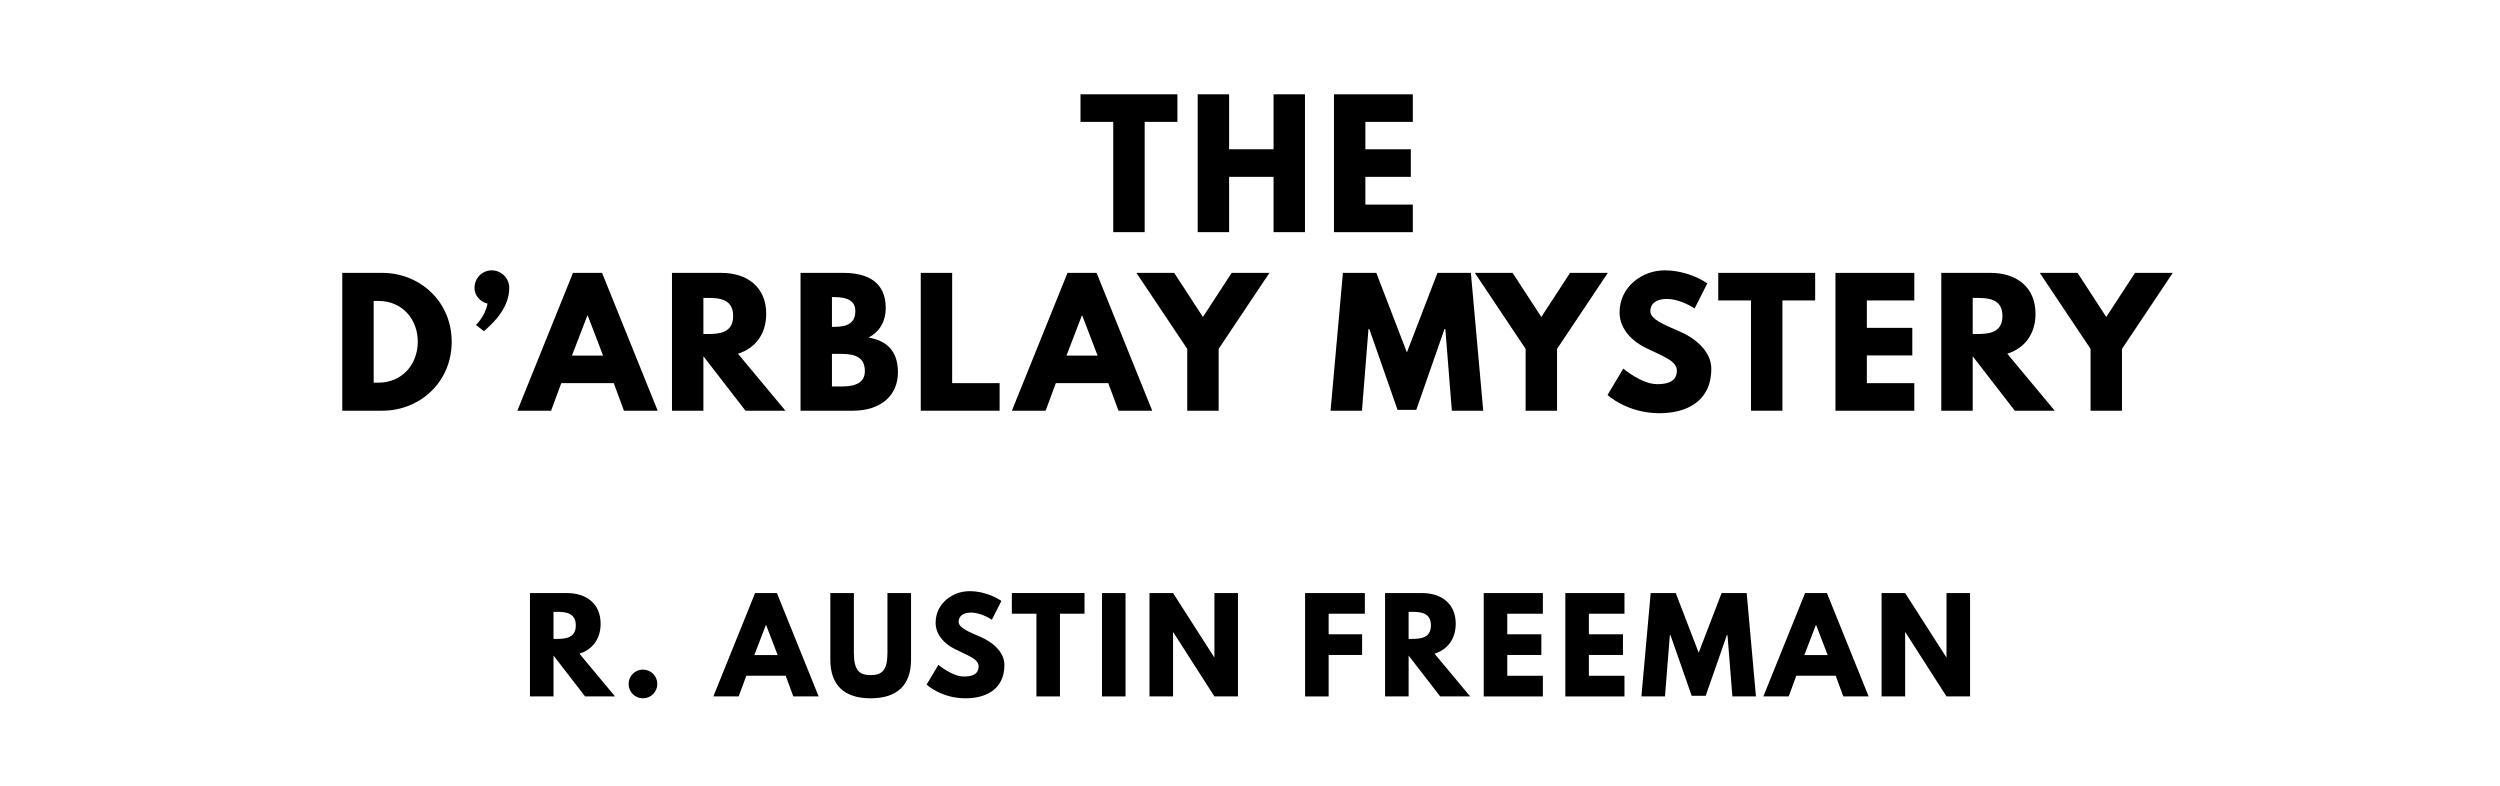
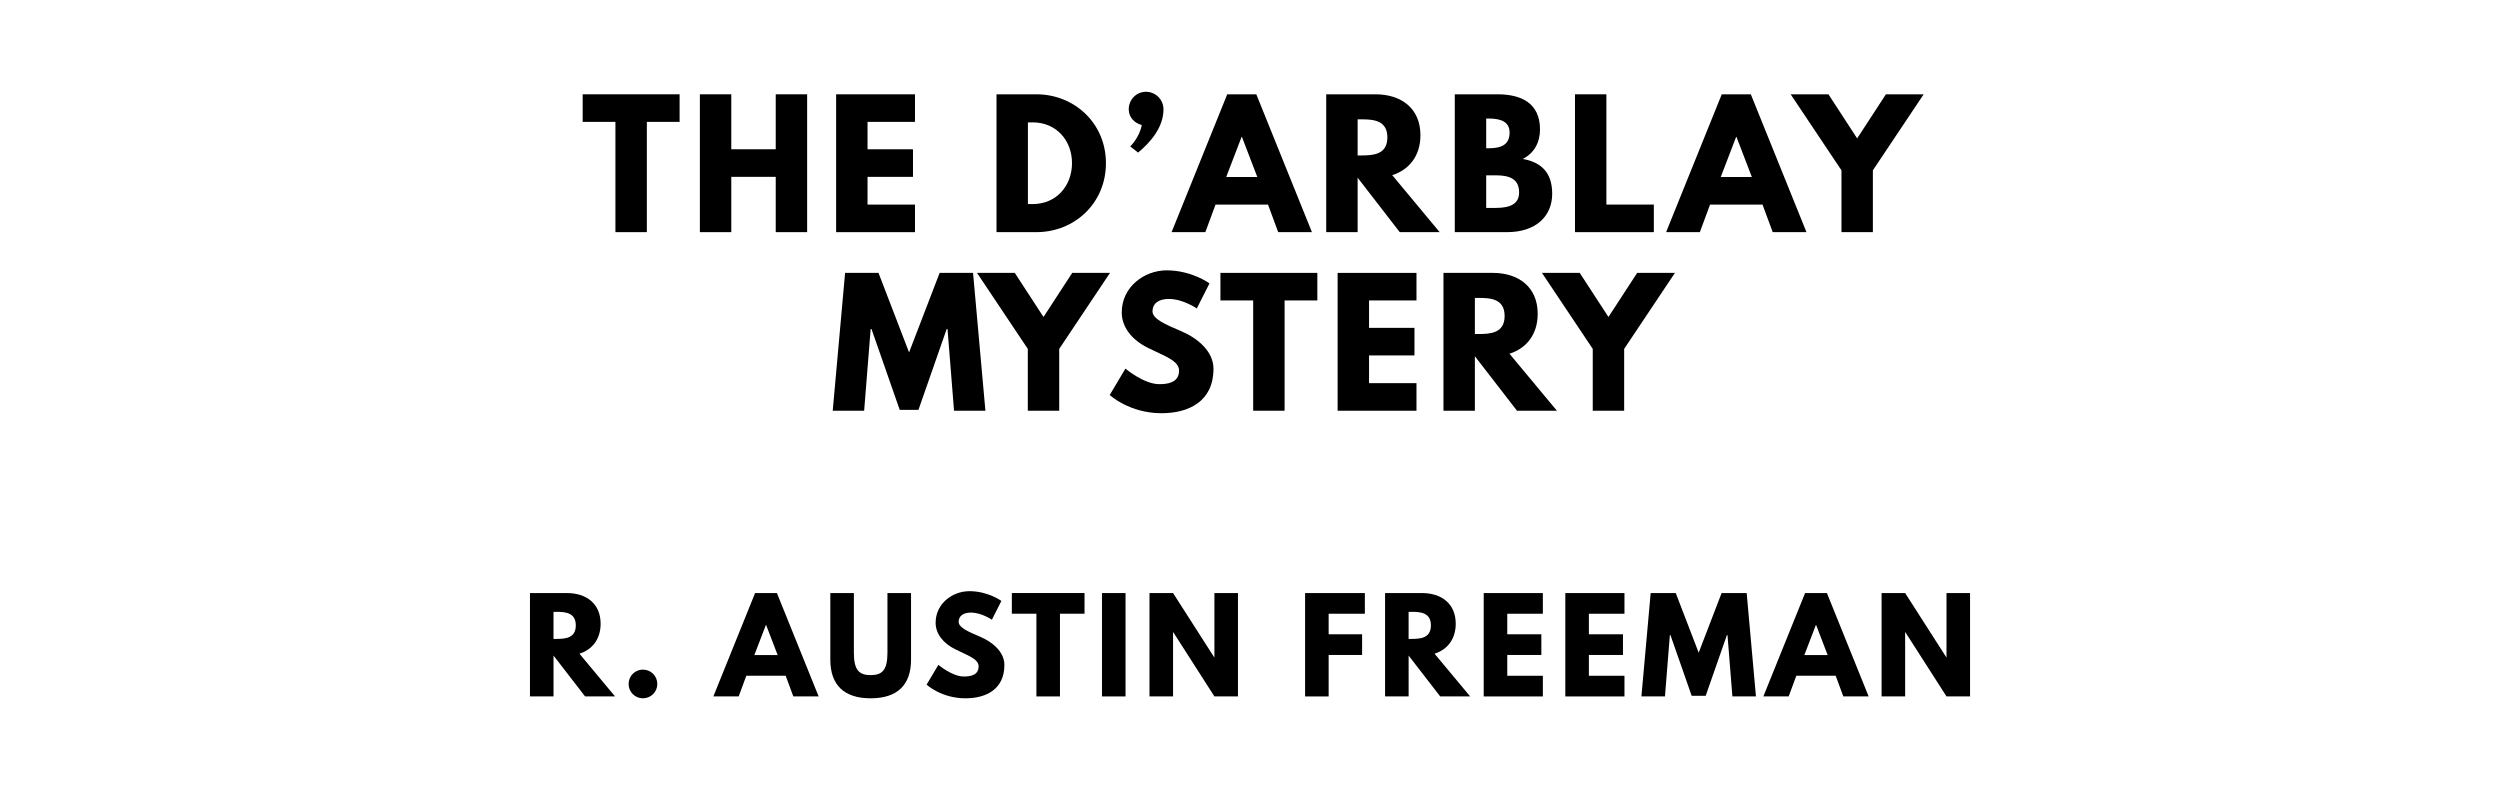
<svg xmlns="http://www.w3.org/2000/svg" version="1.1" viewBox="0 0 1400 440">
-   <g aria-label="THE">
-     <path d="M605.08,68.25l0.00-15.44l54.27,0.00l0.00,15.44l-18.34,0.00l0.00,61.75l-17.59,0.00l0.00-61.75l-18.34,0.00z" />
-     <path d="M688.30,99.03l0.00,30.97l-17.59,0.00l0.00-77.19l17.59,0.00l0.00,30.78l24.89,0.00l0.00-30.78l17.59,0.00l0.00,77.19l-17.59,0.00l0.00-30.97l-24.89,0.00z" />
-     <path d="M791.18,52.81l0.00,15.44l-26.57,0.00l0.00,15.35l25.45,0.00l0.00,15.44l-25.45,0.00l0.00,15.53l26.57,0.00l0.00,15.44l-44.16,0.00l0.00-77.19l44.16,0.00z" />
+   <g aria-label="THE D’ARBLAY">
+     <path d="M326.30,68.25l0.00-15.44l54.27,0.00l0.00,15.44l-18.34,0.00l0.00,61.75l-17.59,0.00l0.00-61.75l-18.34,0.00z" />
+     <path d="M409.52,99.03l0.00,30.97l-17.59,0.00l0.00-77.19l17.59,0.00l0.00,30.78l24.89,0.00l0.00-30.78l17.59,0.00l0.00,77.19l-17.59,0.00l0.00-30.97l-24.89,0.00z" />
+     <path d="M512.39,52.81l0.00,15.44l-26.57,0.00l0.00,15.35l25.45,0.00l0.00,15.44l-25.45,0.00l0.00,15.53l26.57,0.00l0.00,15.44l-44.16,0.00l0.00-77.19l44.16,0.00z" />
+     <path d="M558.04,52.81l22.36,0.00c21.15,0.00,38.92,16.09,38.92,38.55c0.00,22.55-17.68,38.64-38.92,38.64l-22.36,0.00l0.00-77.19z  M575.63,114.28l2.71,0.00c13.01,0.00,21.89-9.92,21.99-22.83c0.00-12.91-8.89-22.92-21.99-22.92l-2.71,0.00l0.00,45.75z" />
+     <path d="M641.73,51.40c5.43,0.00,9.82,4.40,9.82,9.82c0.00,10.20-7.39,18.53-14.22,24.23l-4.40-3.46s5.15-4.87,6.46-11.98c-4.12-1.03-7.30-4.40-7.30-8.80c0.00-5.43,4.30-9.82,9.64-9.82z" />
+     <path d="M703.53,52.81l31.16,77.19l-18.90,0.00l-5.71-15.44l-29.38,0.00l-5.71,15.44l-18.90,0.00l31.16-77.19l16.28,0.00z  M704.09,99.12l-8.61-22.46l-0.19,0.00l-8.61,22.46l17.40,0.00z" />
+     <path d="M742.68,52.81l27.60,0.00c14.32,0.00,25.17,7.77,25.17,22.92c0.00,11.60-6.36,19.37-15.81,22.36l26.57,31.91l-22.36,0.00l-23.58-30.50l0.00,30.50l-17.59,0.00l0.00-77.19z  M760.27,87.05l2.06,0.00c6.64,0.00,14.60-0.47,14.60-10.11s-7.95-10.11-14.60-10.11l-2.06,0.00l0.00,20.21z" />
+     <path d="M814.68,52.81l23.95,0.00c13.29,0.00,23.77,4.96,23.77,19.65c0.00,7.11-3.09,13.19-9.64,16.56c9.64,1.68,16.47,7.02,16.47,19.46c0.00,12.73-9.26,21.52-25.26,21.52l-29.29,0.00l0.00-77.19z  M832.27,83.03l1.40,0.00c7.58,0.00,11.70-2.34,11.70-8.80c0.00-5.52-4.02-7.86-11.70-7.86l-1.40,0.00l0.00,16.65z  M832.27,116.43l5.52,0.00c8.33,0.00,12.91-2.53,12.91-8.61c0.00-7.11-4.58-9.64-12.91-9.64l-5.52,0.00l0.00,18.25z" />
+     <path d="M899.58,52.81l0.00,61.75l26.57,0.00l0.00,15.44l-44.16,0.00l0.00-77.19l17.59,0.00z" />
+     <path d="M980.46,52.81l31.16,77.19l-18.90,0.00l-5.71-15.44l-29.38,0.00l-5.71,15.44l-18.90,0.00l31.16-77.19l16.28,0.00z  M981.03,99.12l-8.61-22.46l-0.19,0.00l-8.61,22.46l17.40,0.00z" />
+     <path d="M1002.77,52.81l21.15,0.00l16.09,24.70l16.09-24.70l21.15,0.00l-28.44,42.57l0.00,34.62l-17.59,0.00l0.00-34.62z" />
  </g>
-   <g aria-label="D’ARBLAY MYSTERY">
-     <path d="M191.67,152.81l22.36,0.00c21.15,0.00,38.92,16.09,38.92,38.55c0.00,22.55-17.68,38.64-38.92,38.64l-22.36,0.00l0.00-77.19z  M209.26,214.28l2.71,0.00c13.01,0.00,21.89-9.92,21.99-22.83c0.00-12.91-8.89-22.92-21.99-22.92l-2.71,0.00l0.00,45.75z" />
-     <path d="M275.36,151.40c5.43,0.00,9.82,4.40,9.82,9.82c0.00,10.20-7.39,18.53-14.22,24.23l-4.40-3.46s5.15-4.87,6.46-11.98c-4.12-1.03-7.30-4.40-7.30-8.80c0.00-5.43,4.30-9.82,9.64-9.82z" />
-     <path d="M337.15,152.81l31.16,77.19l-18.90,0.00l-5.71-15.44l-29.38,0.00l-5.71,15.44l-18.90,0.00l31.16-77.19l16.28,0.00z  M337.72,199.12l-8.61-22.46l-0.19,0.00l-8.61,22.46l17.40,0.00z" />
-     <path d="M376.31,152.81l27.60,0.00c14.32,0.00,25.17,7.77,25.17,22.92c0.00,11.60-6.36,19.37-15.81,22.36l26.57,31.91l-22.36,0.00l-23.58-30.50l0.00,30.50l-17.59,0.00l0.00-77.19z  M393.90,187.05l2.06,0.00c6.64,0.00,14.60-0.47,14.60-10.11s-7.95-10.11-14.60-10.11l-2.06,0.00l0.00,20.21z" />
-     <path d="M448.30,152.81l23.95,0.00c13.29,0.00,23.77,4.96,23.77,19.65c0.00,7.11-3.09,13.19-9.64,16.56c9.64,1.68,16.47,7.02,16.47,19.46c0.00,12.73-9.26,21.52-25.26,21.52l-29.29,0.00l0.00-77.19z  M465.89,183.03l1.40,0.00c7.58,0.00,11.70-2.34,11.70-8.80c0.00-5.52-4.02-7.86-11.70-7.86l-1.40,0.00l0.00,16.65z  M465.89,216.43l5.52,0.00c8.33,0.00,12.91-2.53,12.91-8.61c0.00-7.11-4.58-9.64-12.91-9.64l-5.52,0.00l0.00,18.25z" />
-     <path d="M533.21,152.81l0.00,61.75l26.57,0.00l0.00,15.44l-44.16,0.00l0.00-77.19l17.59,0.00z" />
-     <path d="M614.09,152.81l31.16,77.19l-18.90,0.00l-5.71-15.44l-29.38,0.00l-5.71,15.44l-18.90,0.00l31.16-77.19l16.28,0.00z  M614.65,199.12l-8.61-22.46l-0.19,0.00l-8.61,22.46l17.40,0.00z" />
-     <path d="M636.40,152.81l21.15,0.00l16.09,24.70l16.09-24.70l21.15,0.00l-28.44,42.57l0.00,34.62l-17.59,0.00l0.00-34.62z" />
-     <path d="M813.04,230.00l-3.65-45.75l-0.47,0.00l-15.81,45.29l-10.48,0.00l-15.81-45.29l-0.47,0.00l-3.65,45.75l-17.59,0.00l6.92-77.19l18.71,0.00l17.12,44.54l17.12-44.54l18.71,0.00l6.92,77.19l-17.59,0.00z" />
-     <path d="M825.90,152.81l21.15,0.00l16.09,24.70l16.09-24.70l21.15,0.00l-28.44,42.57l0.00,34.62l-17.59,0.00l0.00-34.62z" />
-     <path d="M932.14,151.40c14.04,0.00,23.95,7.30,23.95,7.30l-7.11,14.04s-7.67-5.33-15.63-5.33c-5.99,0.00-9.17,2.71-9.17,6.92c0.00,4.30,7.30,7.39,16.09,11.13c8.61,3.65,18.06,10.95,18.06,21.05c0.00,18.43-14.04,24.89-29.10,24.89c-18.06,0.00-29.01-10.20-29.01-10.20l8.80-14.78s10.29,8.70,18.90,8.70c3.84,0.00,11.13-0.37,11.13-7.58c0.00-5.61-8.23-8.14-17.40-12.73c-9.26-4.58-14.69-11.79-14.69-19.84c0.00-14.41,12.73-23.58,25.17-23.58z" />
-     <path d="M962.22,168.25l0.00-15.44l54.27,0.00l0.00,15.44l-18.34,0.00l0.00,61.75l-17.59,0.00l0.00-61.75l-18.34,0.00z" />
-     <path d="M1072.01,152.81l0.00,15.44l-26.57,0.00l0.00,15.35l25.45,0.00l0.00,15.44l-25.45,0.00l0.00,15.53l26.57,0.00l0.00,15.44l-44.16,0.00l0.00-77.19l44.16,0.00z" />
-     <path d="M1087.12,152.81l27.60,0.00c14.32,0.00,25.17,7.77,25.17,22.92c0.00,11.60-6.36,19.37-15.81,22.36l26.57,31.91l-22.36,0.00l-23.58-30.50l0.00,30.50l-17.59,0.00l0.00-77.19z  M1104.71,187.05l2.06,0.00c6.64,0.00,14.60-0.47,14.60-10.11s-7.95-10.11-14.60-10.11l-2.06,0.00l0.00,20.21z" />
-     <path d="M1142.27,152.81l21.15,0.00l16.09,24.70l16.09-24.70l21.15,0.00l-28.44,42.57l0.00,34.62l-17.59,0.00l0.00-34.62z" />
+   <g aria-label="MYSTERY">
+     <path d="M534.26,230.00l-3.65-45.75l-0.47,0.00l-15.81,45.29l-10.48,0.00l-15.81-45.29l-0.47,0.00l-3.65,45.75l-17.59,0.00l6.92-77.19l18.71,0.00l17.12,44.54l17.12-44.54l18.71,0.00l6.92,77.19l-17.59,0.00z" />
+     <path d="M547.12,152.81l21.15,0.00l16.09,24.70l16.09-24.70l21.15,0.00l-28.44,42.57l0.00,34.62l-17.59,0.00l0.00-34.62z" />
+     <path d="M653.36,151.40c14.04,0.00,23.95,7.30,23.95,7.30l-7.11,14.04s-7.67-5.33-15.63-5.33c-5.99,0.00-9.17,2.71-9.17,6.92c0.00,4.30,7.30,7.39,16.09,11.13c8.61,3.65,18.06,10.95,18.06,21.05c0.00,18.43-14.04,24.89-29.10,24.89c-18.06,0.00-29.01-10.20-29.01-10.20l8.80-14.78s10.29,8.70,18.90,8.70c3.84,0.00,11.13-0.37,11.13-7.58c0.00-5.61-8.23-8.14-17.40-12.73c-9.26-4.58-14.69-11.79-14.69-19.84c0.00-14.41,12.73-23.58,25.17-23.58z" />
+     <path d="M683.44,168.25l0.00-15.44l54.27,0.00l0.00,15.44l-18.34,0.00l0.00,61.75l-17.59,0.00l0.00-61.75l-18.34,0.00z" />
+     <path d="M793.23,152.81l0.00,15.44l-26.57,0.00l0.00,15.35l25.45,0.00l0.00,15.44l-25.45,0.00l0.00,15.53l26.57,0.00l0.00,15.44l-44.16,0.00l0.00-77.19l44.16,0.00z" />
+     <path d="M808.34,152.81l27.60,0.00c14.32,0.00,25.17,7.77,25.17,22.92c0.00,11.60-6.36,19.37-15.81,22.36l26.57,31.91l-22.36,0.00l-23.58-30.50l0.00,30.50l-17.59,0.00l0.00-77.19z  M825.93,187.05l2.06,0.00c6.64,0.00,14.60-0.47,14.60-10.11s-7.95-10.11-14.60-10.11l-2.06,0.00l0.00,20.21z" />
+     <path d="M863.49,152.81l21.15,0.00l16.09,24.70l16.09-24.70l21.15,0.00l-28.44,42.57l0.00,34.62l-17.59,0.00l0.00-34.62z" />
  </g>
  <g aria-label="R. AUSTIN FREEMAN">
    <path d="M296.77,332.11l20.70,0.00c10.74,0.00,18.88,5.82,18.88,17.19c0.00,8.70-4.77,14.53-11.86,16.77l19.93,23.93l-16.77,0.00l-17.68-22.88l0.00,22.88l-13.19,0.00l0.00-57.89z  M309.96,357.79l1.54,0.00c4.98,0.00,10.95-0.35,10.95-7.58s-5.96-7.58-10.95-7.58l-1.54,0.00l0.00,15.16z" />
    <path d="M360.02,374.98c4.49,0.00,8.07,3.58,8.07,8.07c0.00,4.42-3.58,8.00-8.07,8.00c-4.42,0.00-8.00-3.58-8.00-8.00c0.00-4.49,3.58-8.07,8.00-8.07z" />
    <path d="M435.07,332.11l23.37,57.89l-14.18,0.00l-4.28-11.58l-22.04,0.00l-4.28,11.58l-14.18,0.00l23.37-57.89l12.21,0.00z  M435.49,366.84l-6.46-16.84l-0.14,0.00l-6.46,16.84l13.05,0.00z" />
    <path d="M510.18,332.11l0.00,37.33c0.00,14.32-7.86,21.61-22.60,21.61s-22.60-7.30-22.60-21.61l0.00-37.33l13.19,0.00l0.00,33.47c0.00,9.68,2.95,12.49,9.40,12.49s9.40-2.81,9.40-12.49l0.00-33.47l13.19,0.00z" />
    <path d="M542.82,331.05c10.53,0.00,17.96,5.47,17.96,5.47l-5.33,10.53s-5.75-4.00-11.72-4.00c-4.49,0.00-6.88,2.04-6.88,5.19c0.00,3.23,5.47,5.54,12.07,8.35c6.46,2.74,13.54,8.21,13.54,15.79c0.00,13.82-10.53,18.67-21.82,18.67c-13.54,0.00-21.75-7.65-21.75-7.65l6.60-11.09s7.72,6.53,14.18,6.53c2.88,0.00,8.35-0.28,8.35-5.68c0.00-4.21-6.18-6.11-13.05-9.54c-6.95-3.44-11.02-8.84-11.02-14.88c0.00-10.81,9.54-17.68,18.88-17.68z" />
    <path d="M566.63,343.68l0.00-11.58l40.70,0.00l0.00,11.58l-13.75,0.00l0.00,46.32l-13.19,0.00l0.00-46.32l-13.75,0.00z" />
    <path d="M630.30,332.11l0.00,57.89l-13.19,0.00l0.00-57.89l13.19,0.00z" />
    <path d="M656.91,354.07l0.00,35.93l-13.19,0.00l0.00-57.89l13.19,0.00l23.02,35.93l0.14,0.00l0.00-35.93l13.19,0.00l0.00,57.89l-13.19,0.00l-23.02-35.93l-0.14,0.00z" />
    <path d="M764.32,332.11l0.00,11.58l-20.28,0.00l0.00,11.51l18.74,0.00l0.00,11.58l-18.74,0.00l0.00,23.23l-13.19,0.00l0.00-57.89l33.47,0.00z" />
    <path d="M775.63,332.11l20.70,0.00c10.74,0.00,18.88,5.82,18.88,17.19c0.00,8.70-4.77,14.53-11.86,16.77l19.93,23.93l-16.77,0.00l-17.68-22.88l0.00,22.88l-13.19,0.00l0.00-57.89z  M788.82,357.79l1.54,0.00c4.98,0.00,10.95-0.35,10.95-7.58s-5.96-7.58-10.95-7.58l-1.54,0.00l0.00,15.16z" />
    <path d="M864.00,332.11l0.00,11.58l-19.93,0.00l0.00,11.51l19.09,0.00l0.00,11.58l-19.09,0.00l0.00,11.65l19.93,0.00l0.00,11.58l-33.12,0.00l0.00-57.89l33.12,0.00z" />
    <path d="M909.70,332.11l0.00,11.58l-19.93,0.00l0.00,11.51l19.09,0.00l0.00,11.58l-19.09,0.00l0.00,11.65l19.93,0.00l0.00,11.58l-33.12,0.00l0.00-57.89l33.12,0.00z" />
    <path d="M970.14,390.00l-2.74-34.32l-0.35,0.00l-11.86,33.96l-7.86,0.00l-11.86-33.96l-0.35,0.00l-2.74,34.32l-13.19,0.00l5.19-57.89l14.04,0.00l12.84,33.40l12.84-33.40l14.04,0.00l5.19,57.89l-13.19,0.00z" />
    <path d="M1023.07,332.11l23.37,57.89l-14.18,0.00l-4.28-11.58l-22.04,0.00l-4.28,11.58l-14.18,0.00l23.37-57.89l12.21,0.00z  M1023.49,366.84l-6.46-16.84l-0.14,0.00l-6.46,16.84l13.05,0.00z" />
    <path d="M1066.88,354.07l0.00,35.93l-13.19,0.00l0.00-57.89l13.19,0.00l23.02,35.93l0.14,0.00l0.00-35.93l13.19,0.00l0.00,57.89l-13.19,0.00l-23.02-35.93l-0.14,0.00z" />
  </g>
</svg>
